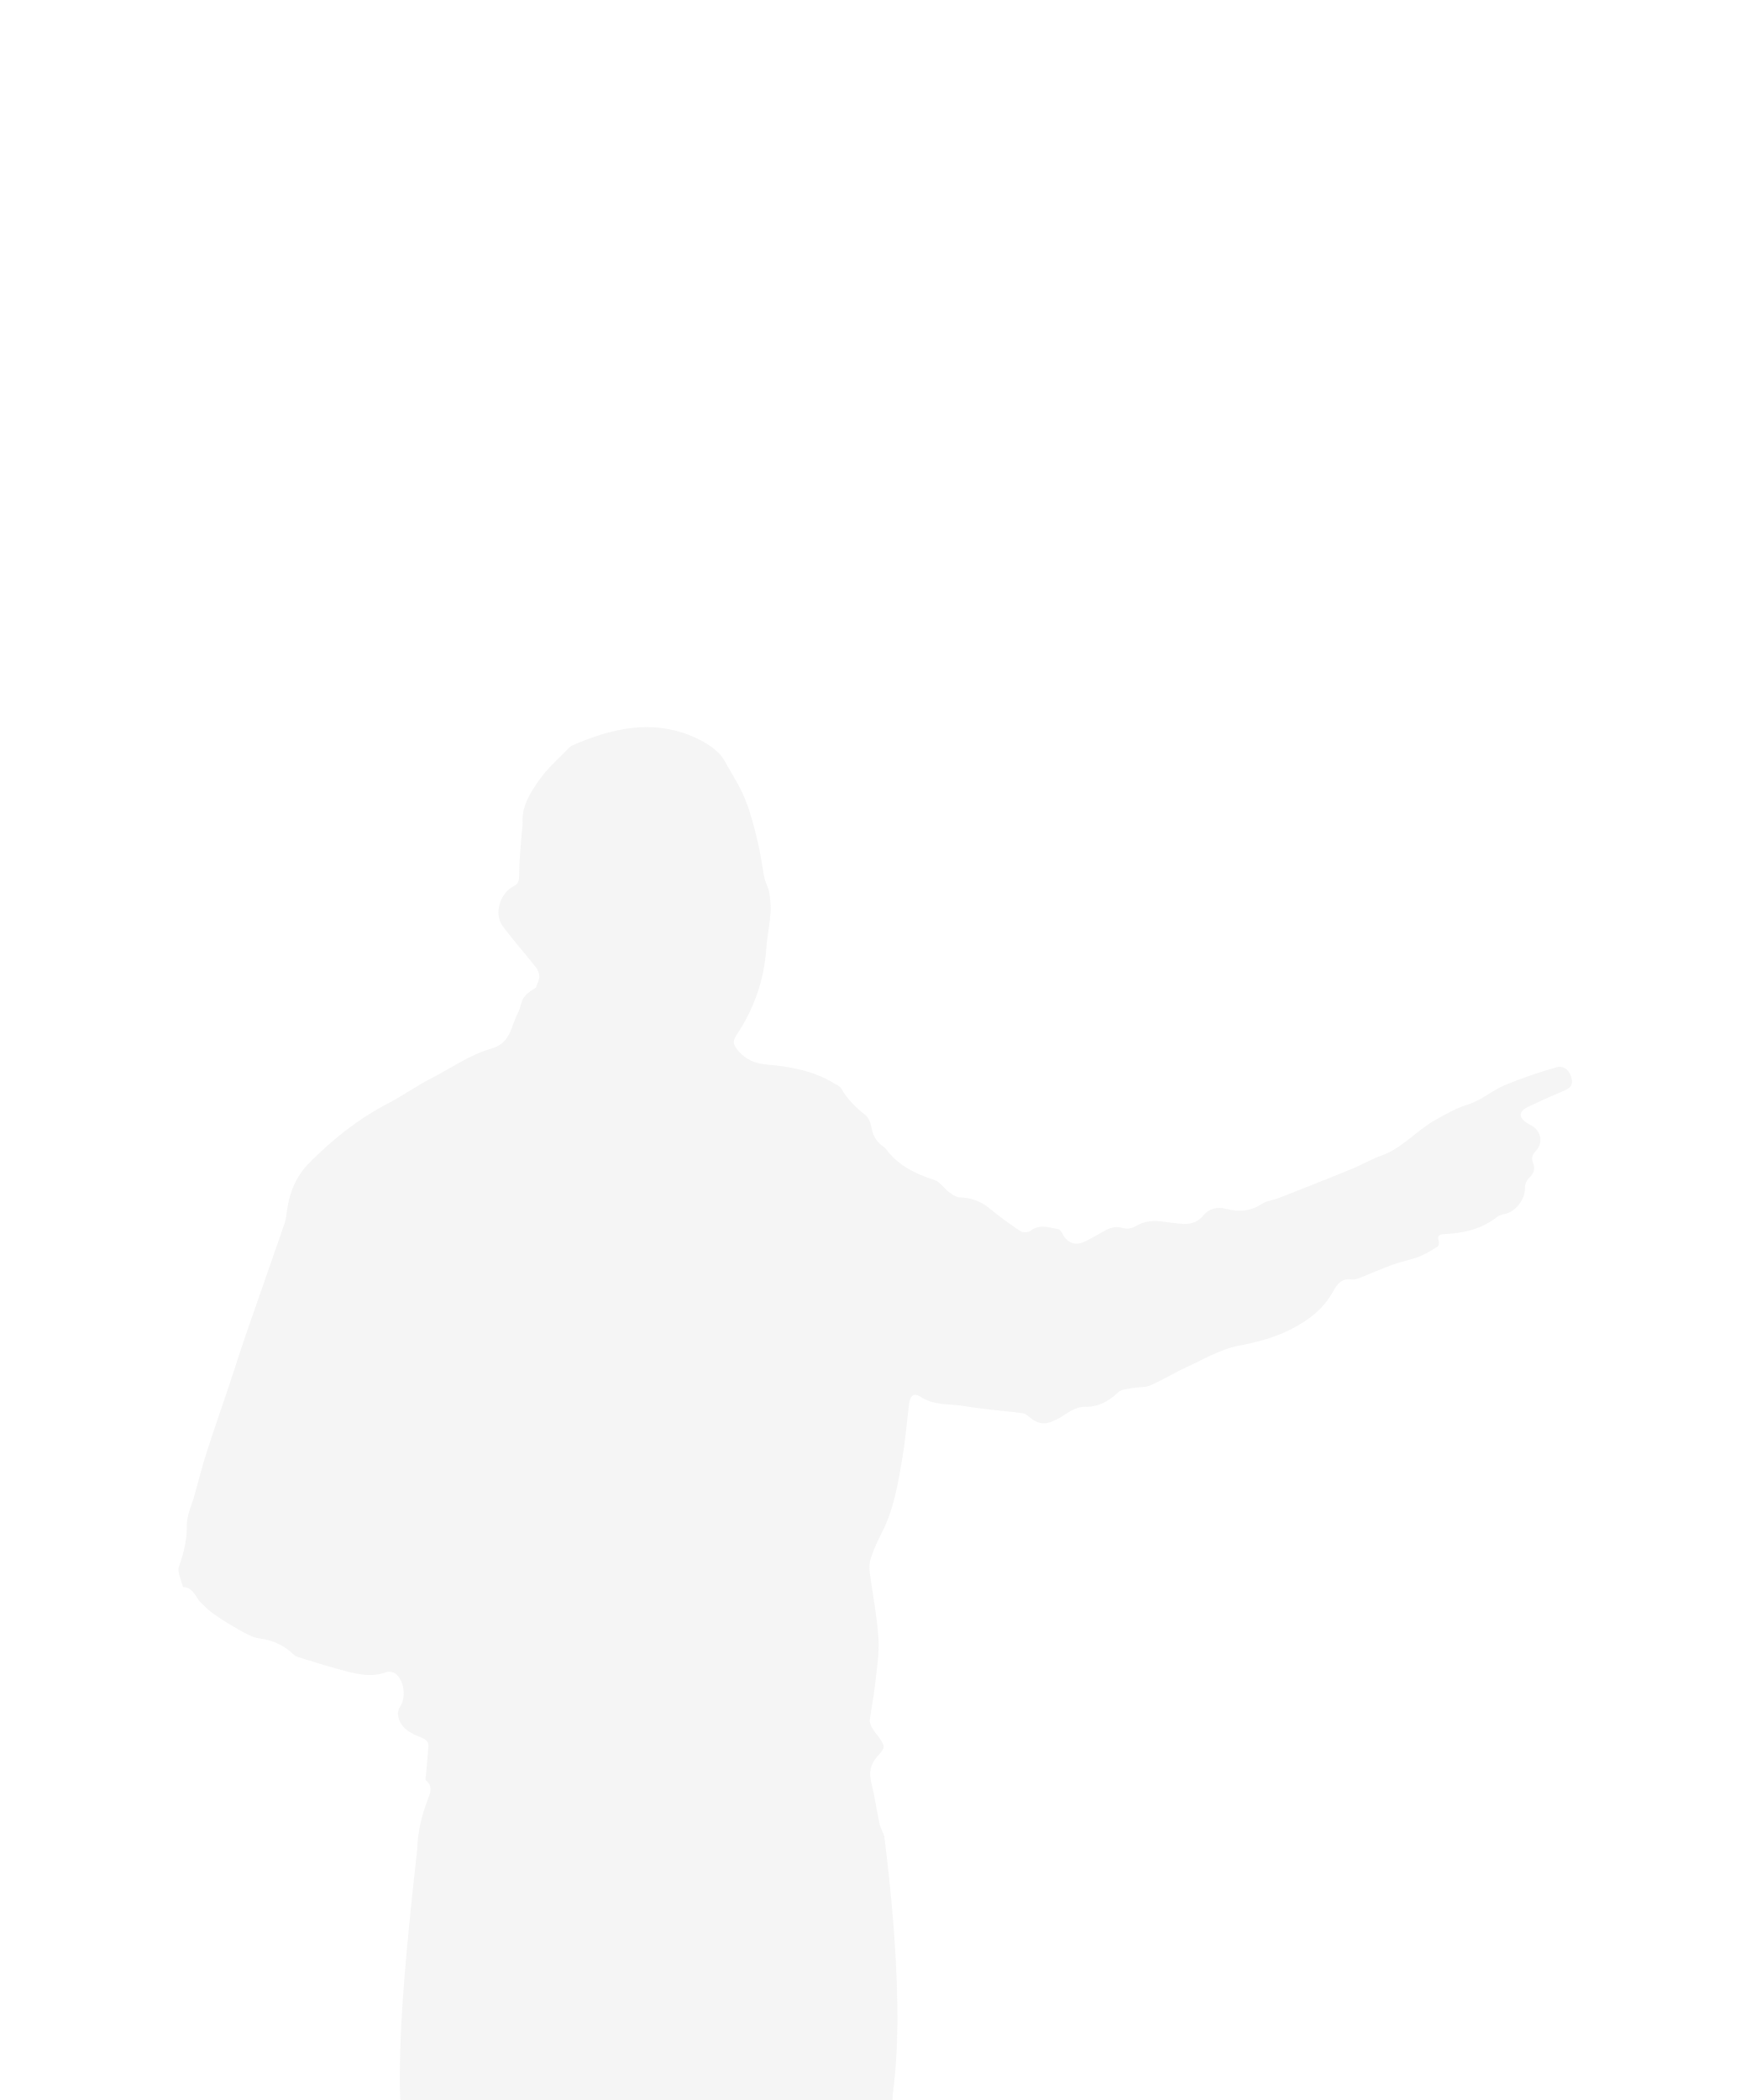
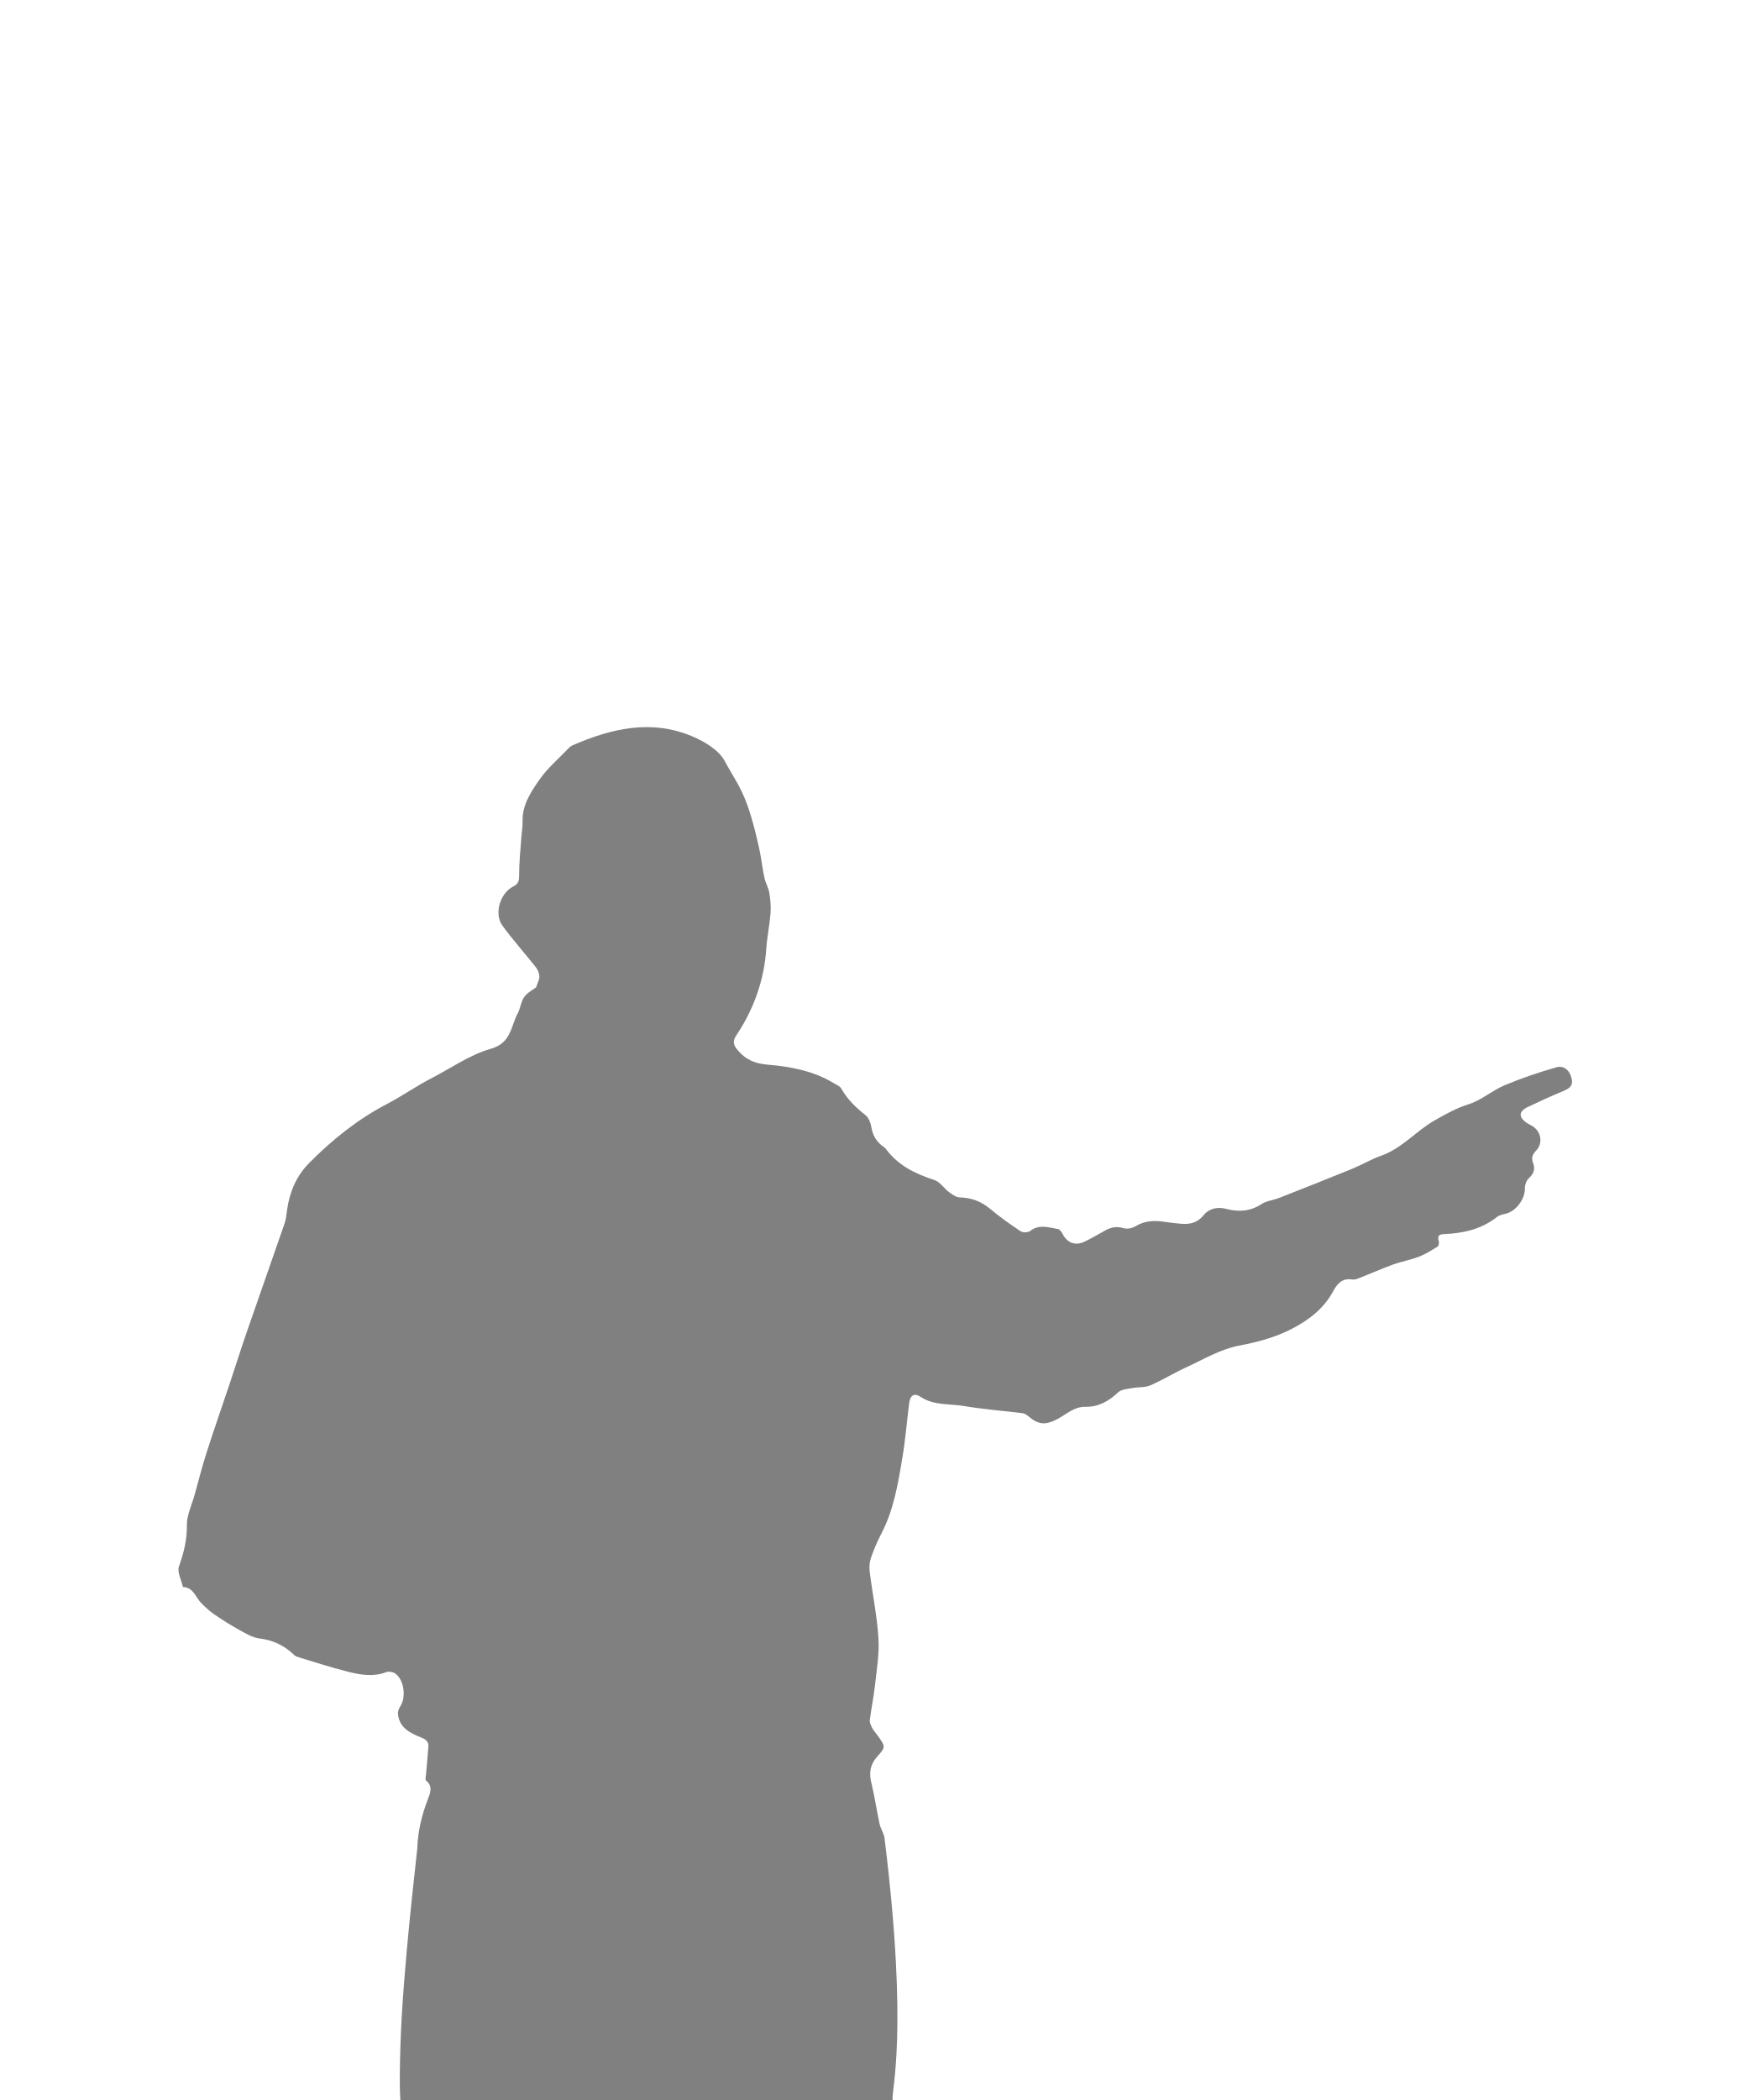
<svg xmlns="http://www.w3.org/2000/svg" width="667" height="800" fill="none">
-   <path fill="gray" fill-opacity=".08" d="M159.007 704.167c-.043 1.497-5.54 45.85-6.442 75.381-.504 16.495 0 20.452 0 20.452h187.573c-.722-3.019 6.258-24.57-3.176-100.374-.458-1.644-1.455-3.147-1.81-4.803-1.12-5.171-1.854-10.438-3.12-15.572-.961-3.887-.508-7.052 2.263-10.114 3.23-3.577 3.105-3.755.302-7.731l-.081-.116c-.704-.996-1.579-1.888-2.142-2.958-.501-.953-1.058-2.126-.936-3.122.527-4.315 1.456-8.587 1.927-12.907.655-6.038 1.732-12.149 1.359-18.151-.52-8.488-2.27-16.897-3.334-25.361-.221-1.742-.086-3.691.483-5.341a66.917 66.917 0 0 1 3.97-9.241c4.649-8.909 6.282-18.646 7.911-28.356l.084-.501c1.144-6.814 1.707-13.72 2.558-20.582.391-3.178 1.835-4.321 4.422-2.622 5.108 3.367 10.926 2.542 16.407 3.471 7.372 1.247 14.86 1.803 22.292 2.726.753.091 1.548.537 2.141 1.039 4.093 3.452 6.638 3.623 11.275 1.203 3.419-1.79 6.295-4.736 10.644-4.662 4.931.085 8.901-2.097 12.474-5.513 1.241-1.191 3.639-1.265 5.554-1.638 2.233-.427 4.723-.146 6.729-1.02 4.735-2.072 9.17-4.816 13.875-6.973 6.453-2.958 12.816-6.777 19.63-8.091 7.194-1.388 13.96-3.117 20.445-6.49 6.576-3.417 12.143-7.707 15.734-14.343 1.486-2.757 3.432-5.067 7.188-4.431.838.14 1.823-.183 2.649-.507 4.349-1.711 8.631-3.624 13.024-5.219 3.199-1.161 6.619-1.73 9.794-2.952 2.437-.942 4.708-2.366 6.94-3.767l.211-.132c.422-.269.587-1.485.391-2.108-.636-2.005.19-2.524 2.037-2.604 7.323-.311 14.248-1.851 20.182-6.545.893-.703 2.202-.953 3.364-1.234 3.946-.966 7.341-5.678 7.25-9.656-.031-1.302.575-3.007 1.504-3.862 1.83-1.687 2.521-3.496 1.64-5.702-.795-2.011-.294-3.331 1.156-4.852 2.637-2.763 1.921-7.102-1.291-9.21-.679-.446-1.45-.752-2.129-1.198-3.401-2.243-3.334-4.473.294-6.203 4.319-2.059 8.675-4.045 13.085-5.885 2.233-.929 4.178-1.815 3.585-4.748-.63-3.111-2.869-5.299-5.842-4.449-6.693 1.906-13.33 4.143-19.741 6.838-4.735 1.992-8.834 5.702-13.66 7.211-4.616 1.443-8.588 3.684-12.681 5.995l-.154.086c-7.157 4.04-12.528 10.713-20.523 13.543-3.818 1.35-7.354 3.471-11.116 5.011-9.237 3.777-18.523 7.443-27.816 11.092-2.171.849-4.704 1.057-6.594 2.291-4.356 2.842-8.773 3.123-13.654 1.84-3.108-.819-6.393-.147-8.418 2.365-2.453 3.049-5.414 3.648-8.901 3.312-2.019-.195-4.043-.397-6.044-.709-3.921-.611-7.622-.464-11.182 1.73-1.218.751-3.175 1.075-4.515.666-2.612-.801-4.784-.306-7.005.929-2.581 1.436-5.126 2.945-7.781 4.217-3.517 1.686-6.576.495-8.362-2.922-.392-.751-1.077-1.766-1.756-1.876-3.53-.58-7.102-1.974-10.553.697-.819.635-2.844.709-3.713.134-4.056-2.695-8.038-5.549-11.782-8.665-3.389-2.824-7.096-4.095-11.452-4.235-1.376-.049-2.845-1.125-4.044-2.023-1.933-1.449-3.438-3.899-5.554-4.59-7.298-2.371-13.899-5.537-18.542-11.917-.343-.476-.942-.77-1.419-1.149-2.239-1.784-3.542-4.009-4.032-6.918-.281-1.705-1.04-3.782-2.306-4.772-3.658-2.86-6.858-5.971-9.164-10.047-.538-.954-1.884-1.491-2.918-2.115-7.696-4.644-16.339-6.3-25.057-7.015-4.845-.398-8.466-1.87-11.543-5.549-1.628-1.956-2.013-3.362-.52-5.592 6.686-9.998 10.607-20.974 11.439-33.044.312-4.528 1.273-9.008 1.621-13.536.196-2.573-.055-5.231-.477-7.786-.324-1.931-1.431-3.721-1.847-5.646-.728-3.374-1.114-6.827-1.793-10.212-.459-2.286-2.348-10.856-4.628-17.287-2.627-7.405-5.496-11.002-8.695-16.991-2.246-4.199-7.666-7.45-12.382-9.442-15.636-6.594-30.856-3.019-45.691 3.447a3.868 3.868 0 0 0-1.23.88c-3.884 4.076-8.301 7.792-11.458 12.375-3.181 4.614-6.49 9.534-6.282 15.706.073 1.998-.324 4.009-.465 6.019-.331 4.792-.863 9.589-.844 14.38.006 2.102-.178 3.355-2.203 4.364-5.089 2.53-7.445 10.431-4.159 14.954 3.988 5.481 8.558 10.542 12.76 15.877.747.947 1.285 2.328 1.303 3.514.019 1.228-.715 2.469-1.26 4.125-1.187.916-3.303 1.974-4.521 3.666-1.254 1.742-1.4 4.242-2.446 6.185-2.686 4.968-2.435 11.306-10.259 13.53-8.051 2.286-15.276 7.45-22.861 11.349-5.653 2.903-10.901 6.649-16.432 9.527-11.402 5.934-21.117 13.732-30.006 22.71-4.832 4.882-7.426 11.073-8.362 17.918-.226 1.686-.379 3.428-.93 5.023-4.771 13.836-9.66 27.629-14.437 41.459-2.319 6.716-4.447 13.499-6.699 20.24-2.862 8.568-5.866 17.099-8.619 25.704-1.7 5.317-3.071 10.743-4.564 16.121-1.064 3.82-2.967 7.658-2.918 11.465.068 5.567-1.162 10.511-3.003 15.657-.777 2.169.924 5.219 1.498 7.865 4.02.104 4.772 3.893 6.95 6.093 1.56 1.564 3.205 3.098 5.016 4.345 3.016 2.072 6.118 4.046 9.323 5.806 2.478 1.362 5.084 2.994 7.782 3.336 5.175.66 9.469 2.604 13.152 6.179.477.464 1.168.794 1.823.99 6.27 1.894 12.51 3.948 18.86 5.531 4.741 1.179 9.604 2.041 14.498.177.973-.373 2.57-.135 3.444.458 3.395 2.322 4.301 8.959 2.019 12.473-.557.862-1.034 2.053-.93 3.025.563 5.292 4.717 7.291 8.919 8.947 1.799.709 2.808 1.589 2.68 3.459-.245 3.538-.618 7.064-.912 10.597-.067.776-.373 1.98 0 2.279 2.772 2.237 1.56 4.963.679 7.26-2.312 6.032-3.811 12.168-3.994 18.64Z" />
+   <path fill="gray" d="M159.007 704.167c-.043 1.497-5.54 45.85-6.442 75.381-.504 16.495 0 20.452 0 20.452h187.573c-.722-3.019 6.258-24.57-3.176-100.374-.458-1.644-1.455-3.147-1.81-4.803-1.12-5.171-1.854-10.438-3.12-15.572-.961-3.887-.508-7.052 2.263-10.114 3.23-3.577 3.105-3.755.302-7.731l-.081-.116c-.704-.996-1.579-1.888-2.142-2.958-.501-.953-1.058-2.126-.936-3.122.527-4.315 1.456-8.587 1.927-12.907.655-6.038 1.732-12.149 1.359-18.151-.52-8.488-2.27-16.897-3.334-25.361-.221-1.742-.086-3.691.483-5.341a66.917 66.917 0 0 1 3.97-9.241c4.649-8.909 6.282-18.646 7.911-28.356l.084-.501c1.144-6.814 1.707-13.72 2.558-20.582.391-3.178 1.835-4.321 4.422-2.622 5.108 3.367 10.926 2.542 16.407 3.471 7.372 1.247 14.86 1.803 22.292 2.726.753.091 1.548.537 2.141 1.039 4.093 3.452 6.638 3.623 11.275 1.203 3.419-1.79 6.295-4.736 10.644-4.662 4.931.085 8.901-2.097 12.474-5.513 1.241-1.191 3.639-1.265 5.554-1.638 2.233-.427 4.723-.146 6.729-1.02 4.735-2.072 9.17-4.816 13.875-6.973 6.453-2.958 12.816-6.777 19.63-8.091 7.194-1.388 13.96-3.117 20.445-6.49 6.576-3.417 12.143-7.707 15.734-14.343 1.486-2.757 3.432-5.067 7.188-4.431.838.14 1.823-.183 2.649-.507 4.349-1.711 8.631-3.624 13.024-5.219 3.199-1.161 6.619-1.73 9.794-2.952 2.437-.942 4.708-2.366 6.94-3.767l.211-.132c.422-.269.587-1.485.391-2.108-.636-2.005.19-2.524 2.037-2.604 7.323-.311 14.248-1.851 20.182-6.545.893-.703 2.202-.953 3.364-1.234 3.946-.966 7.341-5.678 7.25-9.656-.031-1.302.575-3.007 1.504-3.862 1.83-1.687 2.521-3.496 1.64-5.702-.795-2.011-.294-3.331 1.156-4.852 2.637-2.763 1.921-7.102-1.291-9.21-.679-.446-1.45-.752-2.129-1.198-3.401-2.243-3.334-4.473.294-6.203 4.319-2.059 8.675-4.045 13.085-5.885 2.233-.929 4.178-1.815 3.585-4.748-.63-3.111-2.869-5.299-5.842-4.449-6.693 1.906-13.33 4.143-19.741 6.838-4.735 1.992-8.834 5.702-13.66 7.211-4.616 1.443-8.588 3.684-12.681 5.995l-.154.086c-7.157 4.04-12.528 10.713-20.523 13.543-3.818 1.35-7.354 3.471-11.116 5.011-9.237 3.777-18.523 7.443-27.816 11.092-2.171.849-4.704 1.057-6.594 2.291-4.356 2.842-8.773 3.123-13.654 1.84-3.108-.819-6.393-.147-8.418 2.365-2.453 3.049-5.414 3.648-8.901 3.312-2.019-.195-4.043-.397-6.044-.709-3.921-.611-7.622-.464-11.182 1.73-1.218.751-3.175 1.075-4.515.666-2.612-.801-4.784-.306-7.005.929-2.581 1.436-5.126 2.945-7.781 4.217-3.517 1.686-6.576.495-8.362-2.922-.392-.751-1.077-1.766-1.756-1.876-3.53-.58-7.102-1.974-10.553.697-.819.635-2.844.709-3.713.134-4.056-2.695-8.038-5.549-11.782-8.665-3.389-2.824-7.096-4.095-11.452-4.235-1.376-.049-2.845-1.125-4.044-2.023-1.933-1.449-3.438-3.899-5.554-4.59-7.298-2.371-13.899-5.537-18.542-11.917-.343-.476-.942-.77-1.419-1.149-2.239-1.784-3.542-4.009-4.032-6.918-.281-1.705-1.04-3.782-2.306-4.772-3.658-2.86-6.858-5.971-9.164-10.047-.538-.954-1.884-1.491-2.918-2.115-7.696-4.644-16.339-6.3-25.057-7.015-4.845-.398-8.466-1.87-11.543-5.549-1.628-1.956-2.013-3.362-.52-5.592 6.686-9.998 10.607-20.974 11.439-33.044.312-4.528 1.273-9.008 1.621-13.536.196-2.573-.055-5.231-.477-7.786-.324-1.931-1.431-3.721-1.847-5.646-.728-3.374-1.114-6.827-1.793-10.212-.459-2.286-2.348-10.856-4.628-17.287-2.627-7.405-5.496-11.002-8.695-16.991-2.246-4.199-7.666-7.45-12.382-9.442-15.636-6.594-30.856-3.019-45.691 3.447a3.868 3.868 0 0 0-1.23.88c-3.884 4.076-8.301 7.792-11.458 12.375-3.181 4.614-6.49 9.534-6.282 15.706.073 1.998-.324 4.009-.465 6.019-.331 4.792-.863 9.589-.844 14.38.006 2.102-.178 3.355-2.203 4.364-5.089 2.53-7.445 10.431-4.159 14.954 3.988 5.481 8.558 10.542 12.76 15.877.747.947 1.285 2.328 1.303 3.514.019 1.228-.715 2.469-1.26 4.125-1.187.916-3.303 1.974-4.521 3.666-1.254 1.742-1.4 4.242-2.446 6.185-2.686 4.968-2.435 11.306-10.259 13.53-8.051 2.286-15.276 7.45-22.861 11.349-5.653 2.903-10.901 6.649-16.432 9.527-11.402 5.934-21.117 13.732-30.006 22.71-4.832 4.882-7.426 11.073-8.362 17.918-.226 1.686-.379 3.428-.93 5.023-4.771 13.836-9.66 27.629-14.437 41.459-2.319 6.716-4.447 13.499-6.699 20.24-2.862 8.568-5.866 17.099-8.619 25.704-1.7 5.317-3.071 10.743-4.564 16.121-1.064 3.82-2.967 7.658-2.918 11.465.068 5.567-1.162 10.511-3.003 15.657-.777 2.169.924 5.219 1.498 7.865 4.02.104 4.772 3.893 6.95 6.093 1.56 1.564 3.205 3.098 5.016 4.345 3.016 2.072 6.118 4.046 9.323 5.806 2.478 1.362 5.084 2.994 7.782 3.336 5.175.66 9.469 2.604 13.152 6.179.477.464 1.168.794 1.823.99 6.27 1.894 12.51 3.948 18.86 5.531 4.741 1.179 9.604 2.041 14.498.177.973-.373 2.57-.135 3.444.458 3.395 2.322 4.301 8.959 2.019 12.473-.557.862-1.034 2.053-.93 3.025.563 5.292 4.717 7.291 8.919 8.947 1.799.709 2.808 1.589 2.68 3.459-.245 3.538-.618 7.064-.912 10.597-.067.776-.373 1.98 0 2.279 2.772 2.237 1.56 4.963.679 7.26-2.312 6.032-3.811 12.168-3.994 18.64Z" />
</svg>
